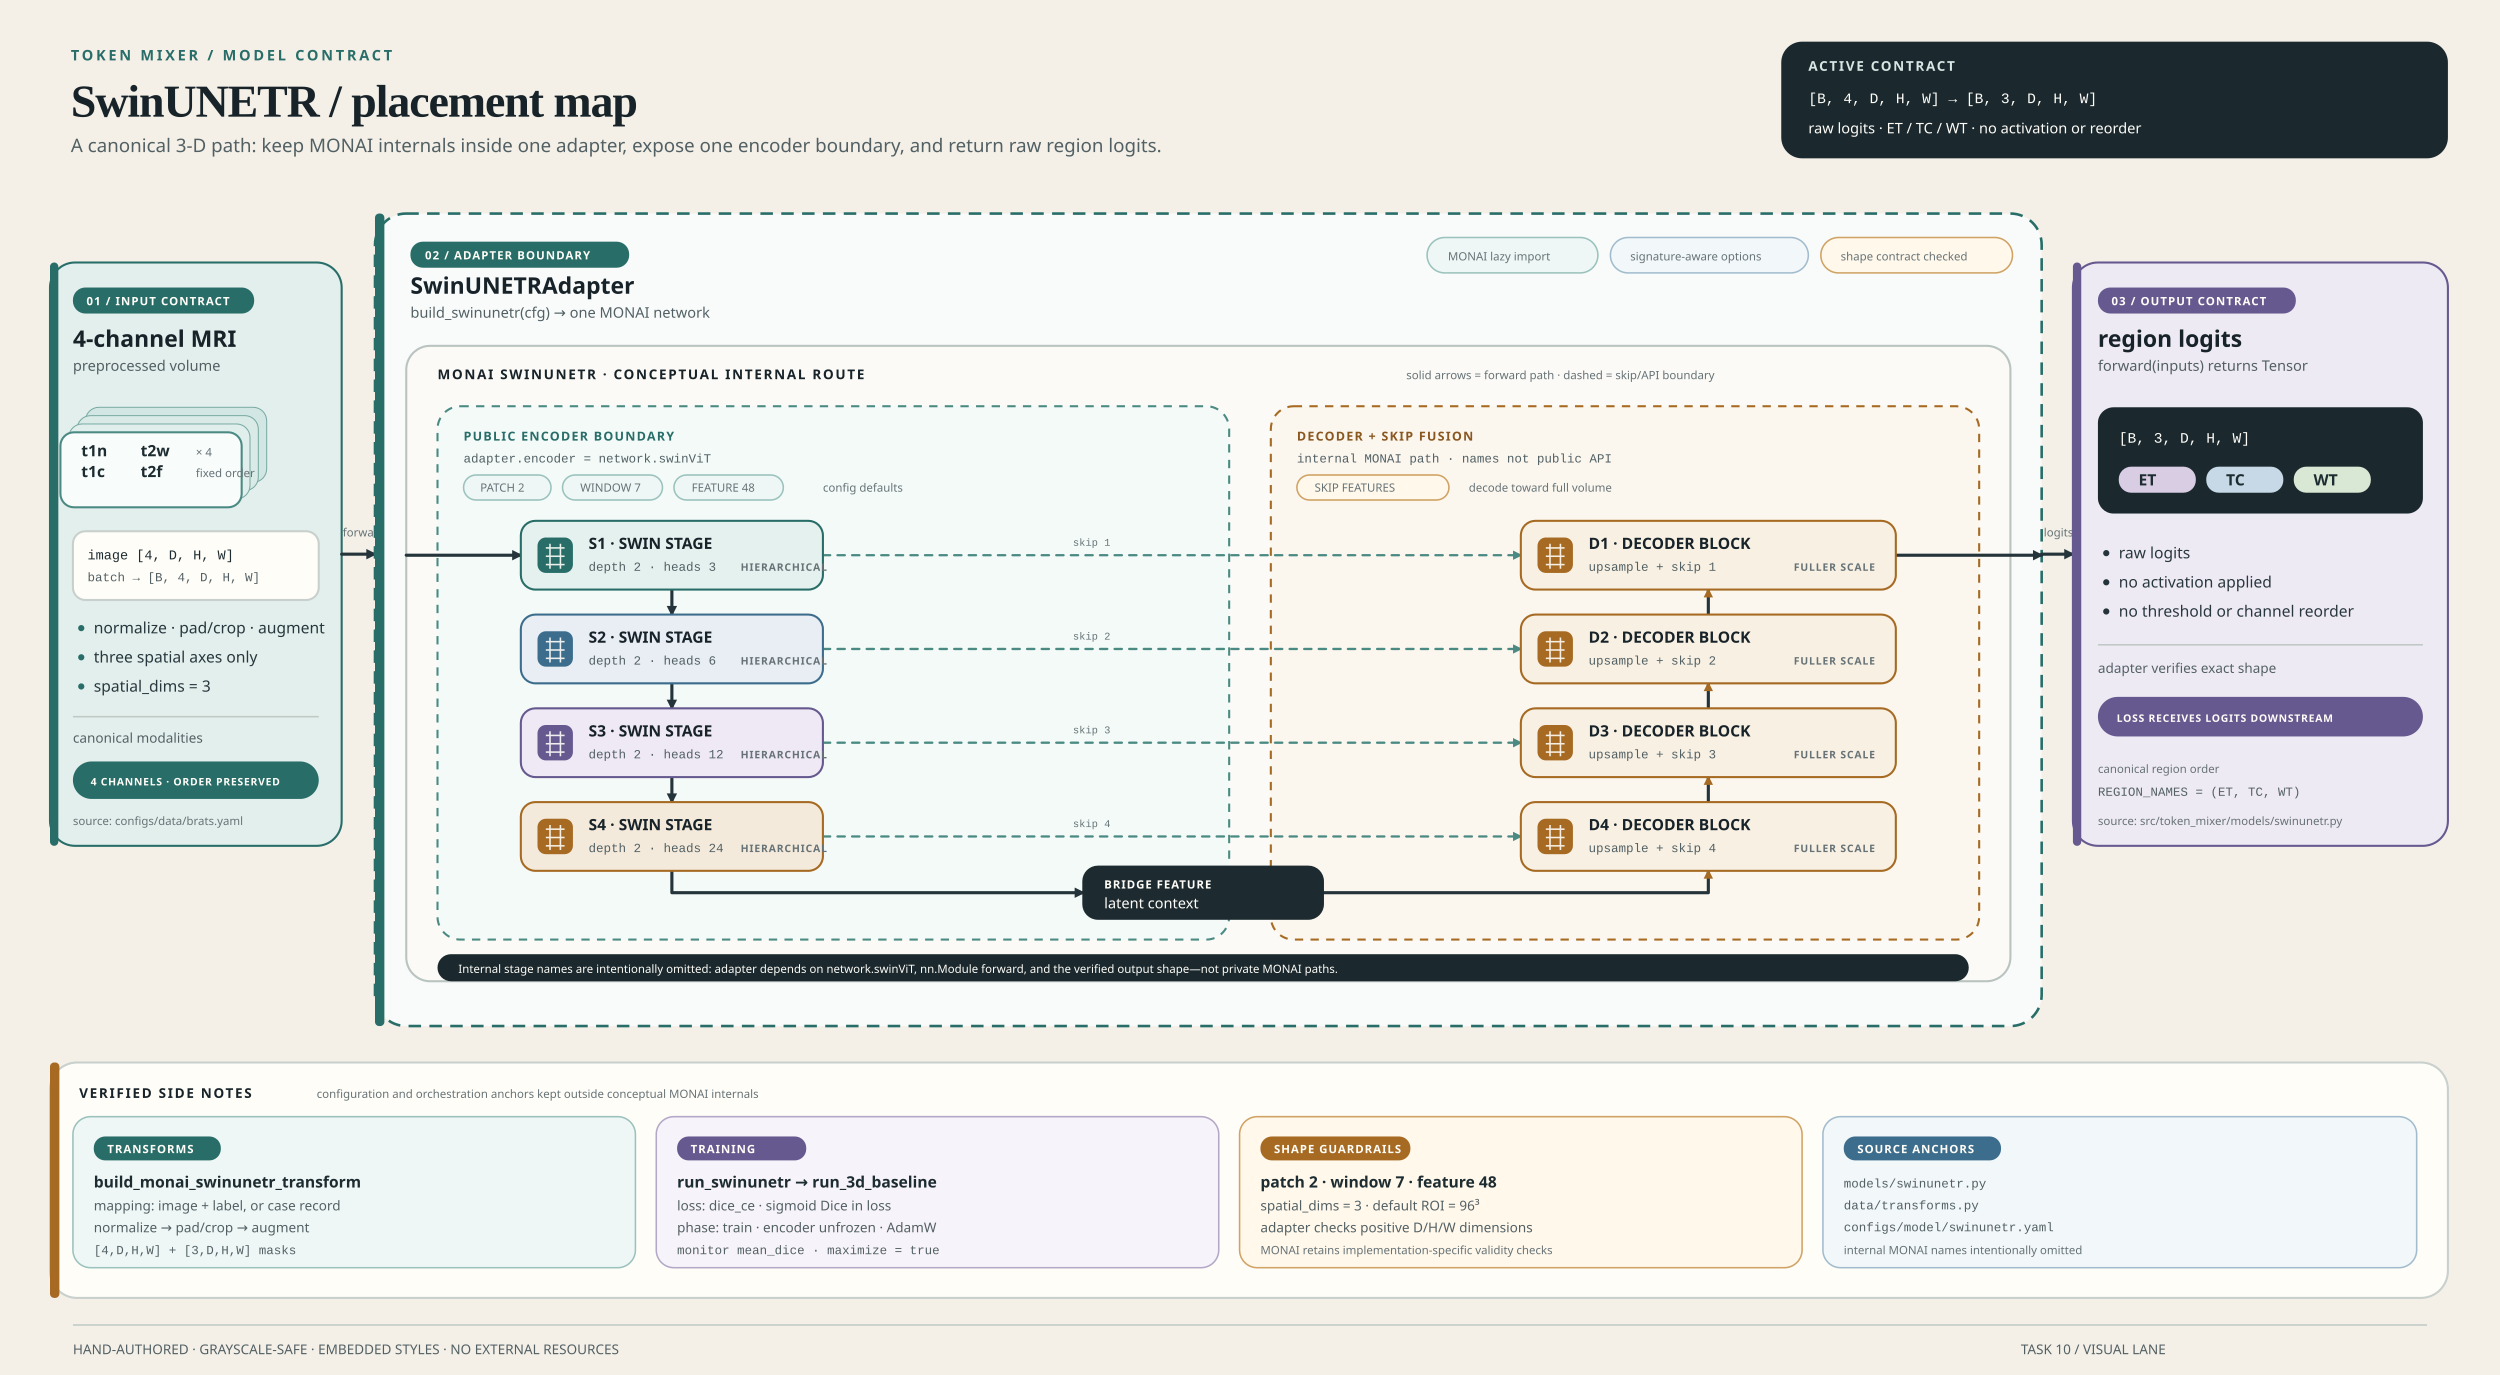
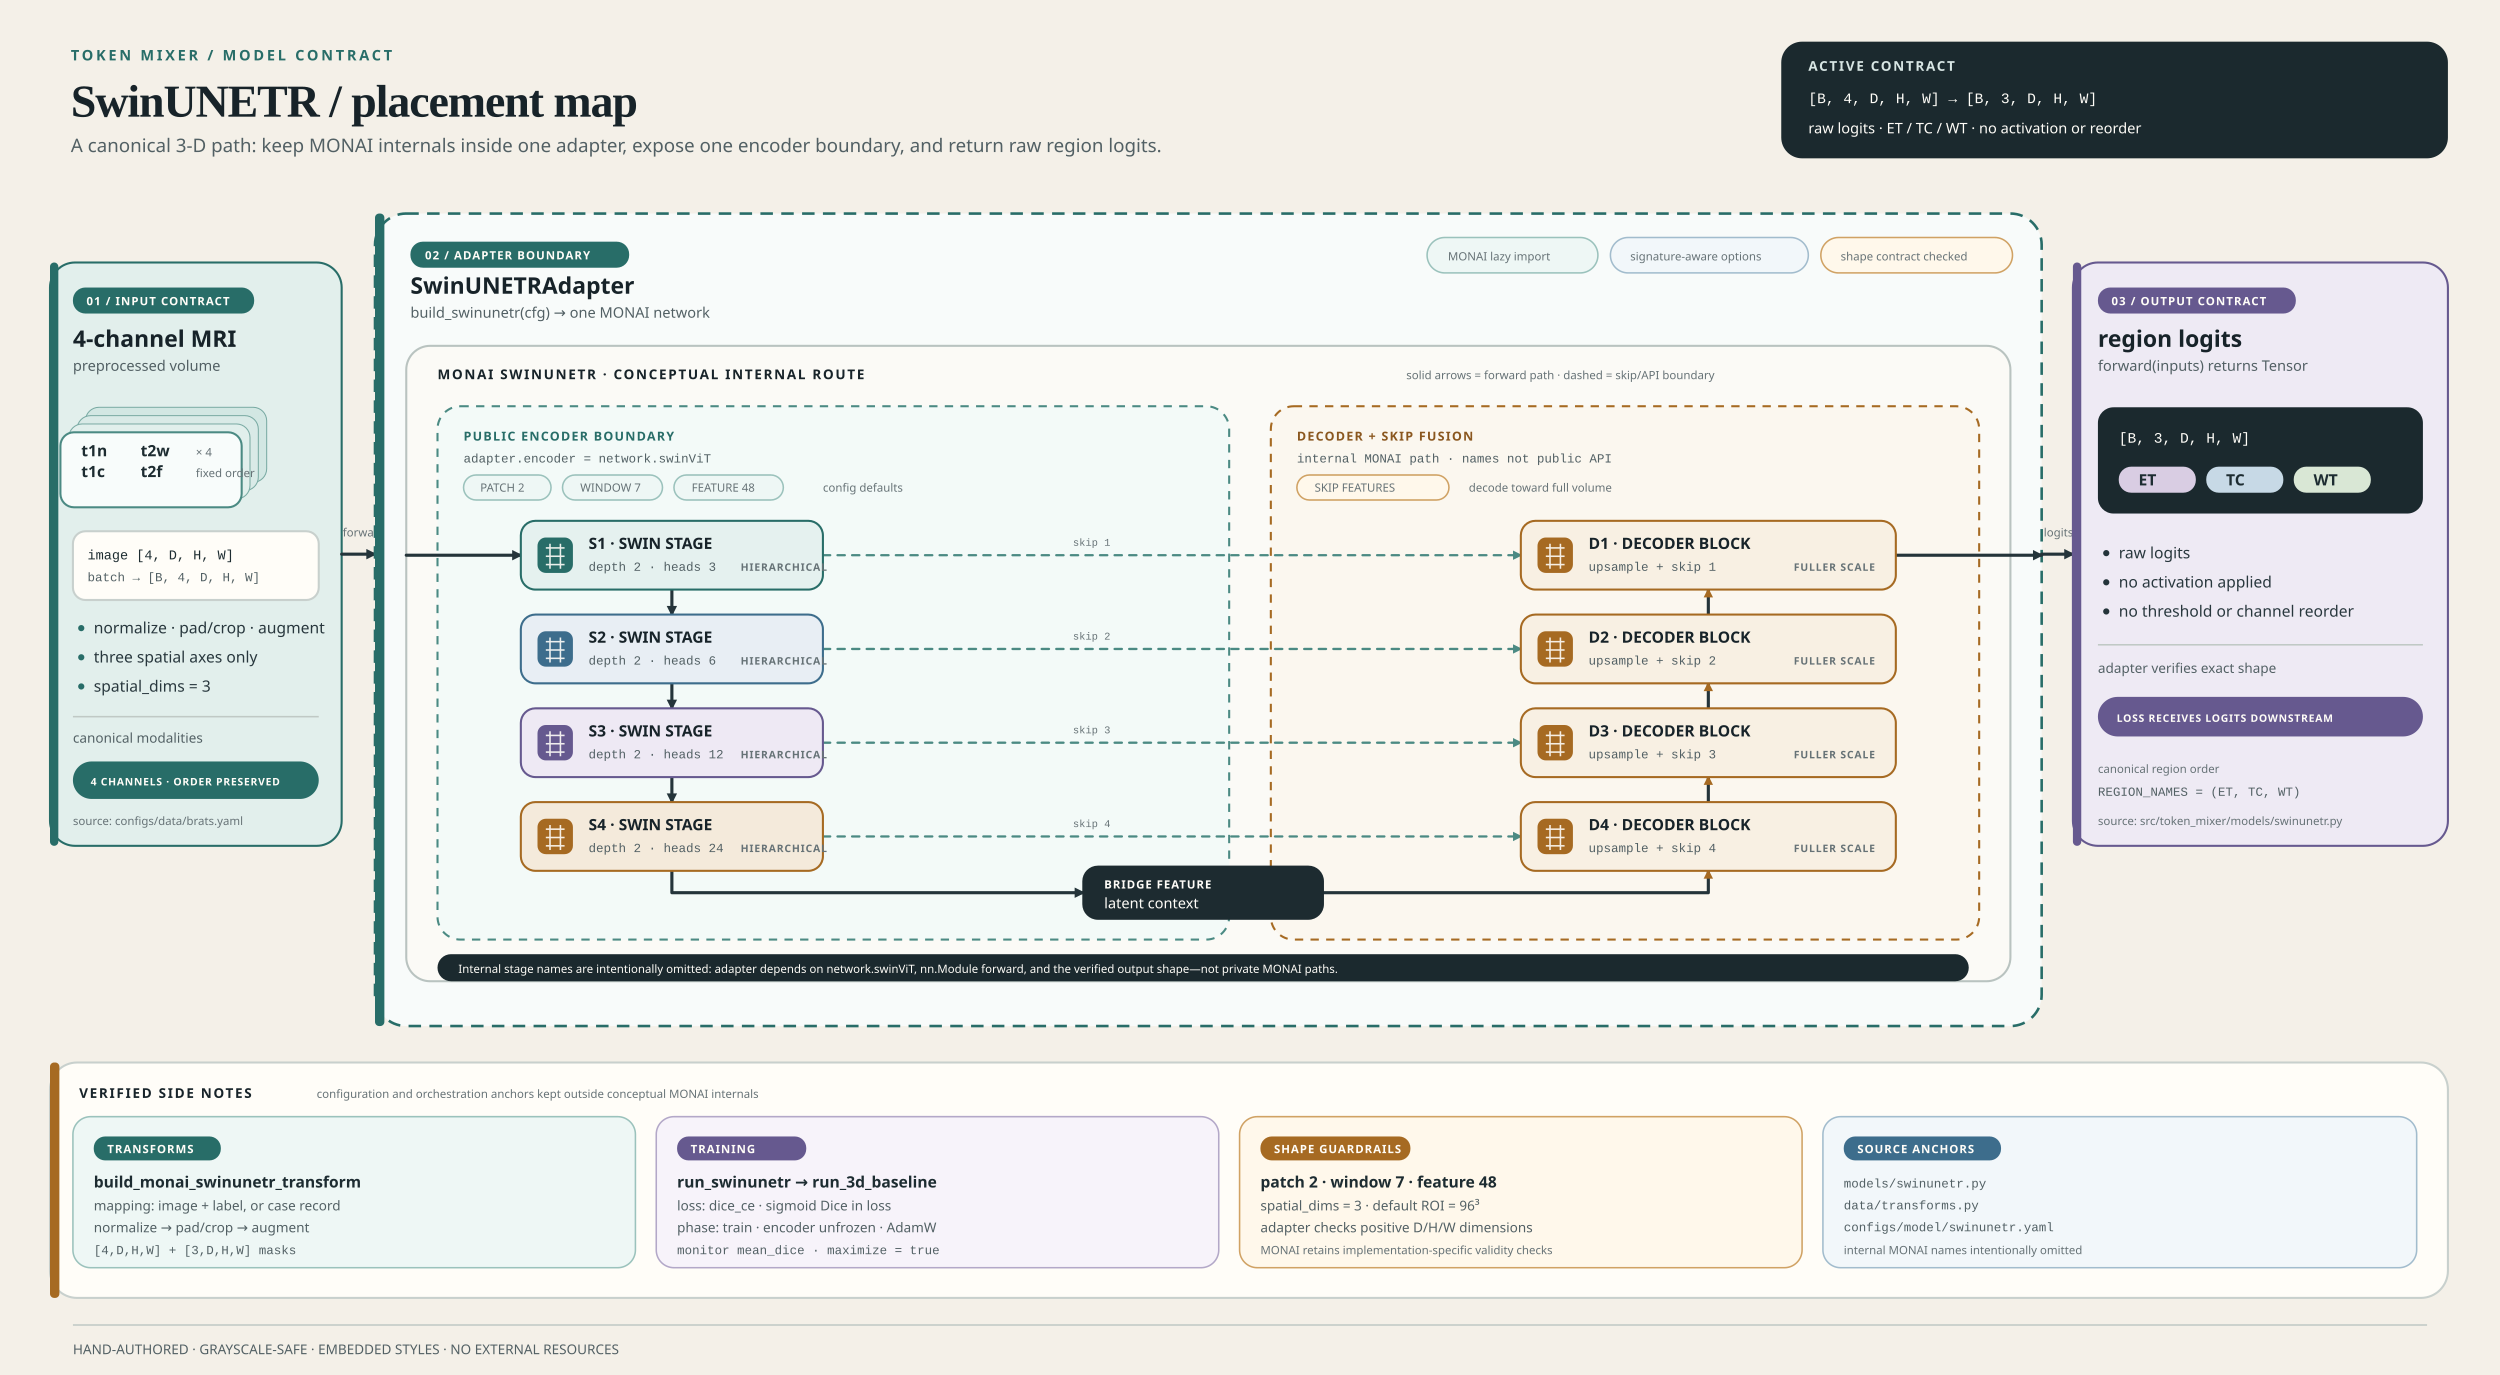
<svg xmlns="http://www.w3.org/2000/svg" width="2400" height="1320" viewBox="0 0 2400 1320" role="img" aria-labelledby="swinunetr-title swinunetr-desc">
  <style>
    .canvas { fill: #f4f0e8; }
    .panel { fill: #fffdf8; stroke: #c8d0cd; stroke-width: 2; }
    .network { fill: #fbfaf6; stroke: #b9c3c0; stroke-width: 2; }
    .input { fill: #e2efec; stroke: #286d68; stroke-width: 2; }
    .adapter { fill: #f8fbfa; stroke: #286d68; stroke-width: 2.5; stroke-dasharray: 12 8; }
    .encoder { fill: #f3faf8; stroke: #4b8a83; stroke-width: 2; stroke-dasharray: 8 7; }
    .decoder { fill: #fbf7ef; stroke: #a66a22; stroke-width: 2; stroke-dasharray: 8 7; }
    .output { fill: #eeeaf4; stroke: #66598f; stroke-width: 2; }
    .stage-a { fill: #e5f1ef; stroke: #286d68; stroke-width: 2; }
    .stage-b { fill: #e8eef4; stroke: #3d6d8c; stroke-width: 2; }
    .stage-c { fill: #eee9f4; stroke: #66598f; stroke-width: 2; }
    .stage-d { fill: #f4eadb; stroke: #a66a22; stroke-width: 2; }
    .decode { fill: #f8f0e3; stroke: #a66a22; stroke-width: 2; }
    .bridge { fill: #1d2b30; stroke: #1d2b30; stroke-width: 2; }
    .note-teal { fill: #eef7f5; stroke: #9bc2bc; stroke-width: 1.5; }
    .note-ochre { fill: #fff8eb; stroke: #d0a264; stroke-width: 1.5; }
    .note-plum { fill: #f7f3fa; stroke: #b3a8c8; stroke-width: 1.5; }
    .note-blue { fill: #f2f7fa; stroke: #a2bccd; stroke-width: 1.5; }
    .dark { fill: #1b292e; }
    .title { fill: #172329; font-family: Georgia, 'Times New Roman', serif; font-size: 44px; font-weight: 700; letter-spacing: -1px; }
    .subtitle { fill: #526064; font-family: 'Trebuchet MS', 'Segoe UI', sans-serif; font-size: 18px; }
    .kicker { fill: #286d68; font-family: 'Trebuchet MS', 'Segoe UI', sans-serif; font-size: 14px; font-weight: 700; letter-spacing: 2.6px; }
    .section { fill: #172329; font-family: 'Trebuchet MS', 'Segoe UI', sans-serif; font-size: 13px; font-weight: 700; letter-spacing: 1.6px; }
    .section-light { fill: #d8e6e4; font-family: 'Trebuchet MS', 'Segoe UI', sans-serif; font-size: 13px; font-weight: 700; letter-spacing: 1.6px; }
    .card-title { fill: #172329; font-family: 'Trebuchet MS', 'Segoe UI', sans-serif; font-size: 22px; font-weight: 700; }
    .card-subtitle { fill: #526064; font-family: 'Trebuchet MS', 'Segoe UI', sans-serif; font-size: 14px; }
    .body { fill: #28373d; font-family: 'Trebuchet MS', 'Segoe UI', sans-serif; font-size: 15px; }
    .body-small { fill: #526064; font-family: 'Trebuchet MS', 'Segoe UI', sans-serif; font-size: 13px; }
    .body-tiny { fill: #667276; font-family: 'Trebuchet MS', 'Segoe UI', sans-serif; font-size: 11px; }
    .body-tiny-white { fill: #fffdf8; font-family: 'Trebuchet MS', 'Segoe UI', sans-serif; font-size: 11px; }
    .body-bold { fill: #1d2c31; font-family: 'Trebuchet MS', 'Segoe UI', sans-serif; font-size: 15px; font-weight: 700; }
    .body-white { fill: #fffdf8; font-family: 'Trebuchet MS', 'Segoe UI', sans-serif; font-size: 14px; }
    .mono { fill: #1d2c31; font-family: 'Courier New', Courier, monospace; font-size: 13px; }
    .mono-small { fill: #526064; font-family: 'Courier New', Courier, monospace; font-size: 12px; }
    .mono-white { fill: #fffdf8; font-family: 'Courier New', Courier, monospace; font-size: 14px; }
    .pill { fill: #fffdf8; font-family: 'Trebuchet MS', 'Segoe UI', sans-serif; font-size: 11px; font-weight: 700; letter-spacing: 1px; }
    .pill-dark { fill: #fffdf8; font-family: 'Trebuchet MS', 'Segoe UI', sans-serif; font-size: 11px; font-weight: 700; letter-spacing: .9px; }
    .tag { fill: #fffdf8; font-family: 'Trebuchet MS', 'Segoe UI', sans-serif; font-size: 10px; font-weight: 700; letter-spacing: .7px; }
    .boundary-label { fill: #286d68; font-family: 'Trebuchet MS', 'Segoe UI', sans-serif; font-size: 12px; font-weight: 700; letter-spacing: 1.2px; }
    .boundary-label-ochre { fill: #8a571f; font-family: 'Trebuchet MS', 'Segoe UI', sans-serif; font-size: 12px; font-weight: 700; letter-spacing: 1.2px; }
    .stage-title { fill: #172329; font-family: 'Trebuchet MS', 'Segoe UI', sans-serif; font-size: 15px; font-weight: 700; }
    .stage-note { fill: #526064; font-family: 'Courier New', Courier, monospace; font-size: 12px; }
    .stage-kind { fill: #667276; font-family: 'Trebuchet MS', 'Segoe UI', sans-serif; font-size: 10px; font-weight: 700; letter-spacing: .8px; }
    .skip-label { fill: #667276; font-family: 'Courier New', Courier, monospace; font-size: 10px; }
    .rule { stroke: #c0c9c5; stroke-width: 1.5; }
    .flow { fill: none; stroke: #24343a; stroke-width: 3; stroke-linecap: round; stroke-linejoin: round; }
    .flow-soft { fill: none; stroke: #526064; stroke-width: 2; stroke-linecap: round; stroke-linejoin: round; }
    .skip { fill: none; stroke: #4b8a83; stroke-width: 2.2; stroke-linecap: round; stroke-dasharray: 7 7; }
    .api { fill: none; stroke: #286d68; stroke-width: 2; stroke-linecap: round; stroke-dasharray: 5 6; }
    .dot { fill: #24343a; }
    .dot-teal { fill: #286d68; }
    .dot-ochre { fill: #a66a22; }
  </style>
  <defs>
    <marker id="arrow-dark-swin" viewBox="0 0 12 12" refX="10" refY="6" markerWidth="10" markerHeight="10" orient="auto" markerUnits="userSpaceOnUse">
      <path d="M 0 0 L 12 6 L 0 12 z" fill="#24343a" />
    </marker>
    <marker id="arrow-teal-swin" viewBox="0 0 12 12" refX="10" refY="6" markerWidth="9" markerHeight="9" orient="auto" markerUnits="userSpaceOnUse">
      <path d="M 0 0 L 12 6 L 0 12 z" fill="#4b8a83" />
    </marker>
    <marker id="arrow-ochre-swin" viewBox="0 0 12 12" refX="10" refY="6" markerWidth="9" markerHeight="9" orient="auto" markerUnits="userSpaceOnUse">
      <path d="M 0 0 L 12 6 L 0 12 z" fill="#a66a22" />
    </marker>
  </defs>
  <rect class="canvas" x="0" y="0" width="2400" height="1320" />
  <g id="header">
    <text class="kicker" x="68" y="58">TOKEN MIXER / MODEL CONTRACT</text>
    <text class="title" x="68" y="112">SwinUNETR / placement map</text>
    <text class="subtitle" x="68" y="146">A canonical 3-D path: keep MONAI internals inside one adapter, expose one encoder boundary, and return raw region logits.</text>
    <rect class="dark" x="1710" y="40" width="640" height="112" rx="20" />
    <text class="section-light" x="1736" y="68">ACTIVE CONTRACT</text>
    <text class="mono-white" x="1736" y="99">[B, 4, D, H, W]  →  [B, 3, D, H, W]</text>
    <text class="body-white" x="1736" y="128">raw logits  ·  ET / TC / WT  ·  no activation or reorder</text>
  </g>
  <g id="input-card">
    <rect class="input" x="48" y="252" width="280" height="560" rx="24" />
    <rect x="48" y="252" width="8" height="560" rx="4" fill="#286d68" />
    <rect x="70" y="276" width="174" height="25" rx="12" fill="#286d68" />
    <text class="pill" x="83" y="293">01 / INPUT CONTRACT</text>
    <text class="card-title" x="70" y="333">4-channel MRI</text>
    <text class="card-subtitle" x="70" y="356">preprocessed volume</text>
    <g aria-label="four modality channels">
      <rect x="82" y="391" width="174" height="72" rx="13" fill="#d2e7e3" stroke="#79aaa3" />
      <rect x="74" y="399" width="174" height="72" rx="13" fill="#d9eae7" stroke="#79aaa3" />
      <rect x="66" y="407" width="174" height="72" rx="13" fill="#e1efec" stroke="#79aaa3" />
      <rect x="58" y="415" width="174" height="72" rx="13" fill="#f8fcfb" stroke="#4b8a83" stroke-width="2" />
      <text class="body-bold" x="78" y="438">t1n</text>
      <text class="body-bold" x="78" y="458">t1c</text>
      <text class="body-bold" x="135" y="438">t2w</text>
      <text class="body-bold" x="135" y="458">t2f</text>
      <text class="body-tiny" x="188" y="438">× 4</text>
      <text class="body-tiny" x="188" y="458">fixed order</text>
    </g>
    <rect class="panel" x="70" y="510" width="236" height="66" rx="12" />
    <text class="mono" x="84" y="537">image  [4, D, H, W]</text>
    <text class="mono-small" x="84" y="558">batch → [B, 4, D, H, W]</text>
    <circle class="dot-teal" cx="78" cy="603" r="3" />
    <text class="body" x="90" y="608">normalize · pad/crop · augment</text>
    <circle class="dot-teal" cx="78" cy="631" r="3" />
    <text class="body" x="90" y="636">three spatial axes only</text>
    <circle class="dot-teal" cx="78" cy="659" r="3" />
    <text class="body" x="90" y="664">spatial_dims = 3</text>
    <line class="rule" x1="70" y1="688" x2="306" y2="688" />
    <text class="body-small" x="70" y="713">canonical modalities</text>
    <rect x="70" y="731" width="236" height="36" rx="18" fill="#286d68" />
    <text class="tag" x="87" y="754">4 CHANNELS · ORDER PRESERVED</text>
    <text class="body-tiny" x="70" y="792">source: configs/data/brats.yaml</text>
  </g>
  <path class="flow" d="M 328 532 H 360" marker-end="url(#arrow-dark-swin)" />
  <text class="body-tiny" x="329" y="515">forward</text>
  <g id="adapter-boundary">
    <rect class="adapter" x="360" y="205" width="1600" height="780" rx="30" />
    <rect x="360" y="205" width="9" height="780" rx="4" fill="#286d68" />
    <rect x="394" y="232" width="210" height="25" rx="12" fill="#286d68" />
    <text class="pill" x="408" y="249">02 / ADAPTER BOUNDARY</text>
    <text class="card-title" x="394" y="282">SwinUNETRAdapter</text>
    <text class="card-subtitle" x="394" y="305">build_swinunetr(cfg) → one MONAI network</text>
    <rect class="note-teal" x="1370" y="228" width="164" height="34" rx="17" />
    <text class="body-tiny" x="1390" y="250">MONAI lazy import</text>
    <rect class="note-blue" x="1546" y="228" width="190" height="34" rx="17" />
    <text class="body-tiny" x="1565" y="250">signature-aware options</text>
    <rect class="note-ochre" x="1748" y="228" width="184" height="34" rx="17" />
    <text class="body-tiny" x="1767" y="250">shape contract checked</text>
    <rect class="network" x="390" y="332" width="1540" height="610" rx="23" />
    <text class="section" x="420" y="364">MONAI SWINUNETR · CONCEPTUAL INTERNAL ROUTE</text>
    <text class="body-tiny" x="1350" y="364">solid arrows = forward path  ·  dashed = skip/API boundary</text>
    <rect class="encoder" x="420" y="390" width="760" height="512" rx="22" />
    <text class="boundary-label" x="445" y="423">PUBLIC ENCODER BOUNDARY</text>
    <text class="mono-small" x="445" y="444">adapter.encoder = network.swinViT</text>
    <rect class="note-teal" x="445" y="456" width="84" height="24" rx="12" />
    <text class="body-tiny" x="461" y="472">PATCH 2</text>
    <rect class="note-teal" x="540" y="456" width="96" height="24" rx="12" />
    <text class="body-tiny" x="557" y="472">WINDOW 7</text>
    <rect class="note-teal" x="647" y="456" width="105" height="24" rx="12" />
    <text class="body-tiny" x="664" y="472">FEATURE 48</text>
    <text class="body-tiny" x="790" y="472">config defaults</text>
    <rect class="decoder" x="1220" y="390" width="680" height="512" rx="22" />
    <text class="boundary-label-ochre" x="1245" y="423">DECODER + SKIP FUSION</text>
    <text class="mono-small" x="1245" y="444">internal MONAI path · names not public API</text>
    <rect class="note-ochre" x="1245" y="456" width="146" height="24" rx="12" />
    <text class="body-tiny" x="1262" y="472">SKIP FEATURES</text>
    <text class="body-tiny" x="1410" y="472">decode toward full volume</text>
    <path class="skip" d="M 790 533 H 1460" marker-end="url(#arrow-teal-swin)" />
    <path class="skip" d="M 790 623 H 1460" marker-end="url(#arrow-teal-swin)" />
    <path class="skip" d="M 790 713 H 1460" marker-end="url(#arrow-teal-swin)" />
    <path class="skip" d="M 790 803 H 1460" marker-end="url(#arrow-teal-swin)" />
    <text class="skip-label" x="1030" y="524">skip 1</text>
    <text class="skip-label" x="1030" y="614">skip 2</text>
    <text class="skip-label" x="1030" y="704">skip 3</text>
    <text class="skip-label" x="1030" y="794">skip 4</text>
    <path class="flow" d="M 390 533 H 500" marker-end="url(#arrow-dark-swin)" />
    <path class="flow" d="M 645 566 V 590" marker-end="url(#arrow-dark-swin)" />
    <path class="flow" d="M 645 656 V 680" marker-end="url(#arrow-dark-swin)" />
    <path class="flow" d="M 645 746 V 770" marker-end="url(#arrow-dark-swin)" />
    <path class="flow" d="M 645 836 V 857 H 1040" marker-end="url(#arrow-dark-swin)" />
    <path class="flow" d="M 1270 857 H 1640 V 836" marker-end="url(#arrow-ochre-swin)" />
    <path class="flow" d="M 1640 770 V 746" marker-end="url(#arrow-ochre-swin)" />
    <path class="flow" d="M 1640 680 V 656" marker-end="url(#arrow-ochre-swin)" />
    <path class="flow" d="M 1640 590 V 566" marker-end="url(#arrow-ochre-swin)" />
    <path class="flow" d="M 1820 533 H 1960" marker-end="url(#arrow-dark-swin)" />
    <g id="encoder-stages">
      <g>
        <rect class="stage-a" x="500" y="500" width="290" height="66" rx="14" />
        <rect x="516" y="516" width="34" height="34" rx="8" fill="#286d68" />
        <path d="M 524 526 H 542 M 524 534 H 542 M 524 542 H 542 M 528 522 V 546 M 538 522 V 546" stroke="#fffdf8" stroke-width="1.5" opacity=".9" />
        <text class="stage-title" x="565" y="527">S1 · SWIN STAGE</text>
        <text class="stage-note" x="565" y="548">depth 2  ·  heads 3</text>
        <text class="stage-kind" x="711" y="548">HIERARCHICAL</text>
      </g>
      <g>
        <rect class="stage-b" x="500" y="590" width="290" height="66" rx="14" />
        <rect x="516" y="606" width="34" height="34" rx="8" fill="#3d6d8c" />
        <path d="M 524 616 H 542 M 524 624 H 542 M 524 632 H 542 M 528 612 V 636 M 538 612 V 636" stroke="#fffdf8" stroke-width="1.5" opacity=".9" />
        <text class="stage-title" x="565" y="617">S2 · SWIN STAGE</text>
        <text class="stage-note" x="565" y="638">depth 2  ·  heads 6</text>
        <text class="stage-kind" x="711" y="638">HIERARCHICAL</text>
      </g>
      <g>
        <rect class="stage-c" x="500" y="680" width="290" height="66" rx="14" />
        <rect x="516" y="696" width="34" height="34" rx="8" fill="#66598f" />
        <path d="M 524 706 H 542 M 524 714 H 542 M 524 722 H 542 M 528 702 V 726 M 538 702 V 726" stroke="#fffdf8" stroke-width="1.5" opacity=".9" />
        <text class="stage-title" x="565" y="707">S3 · SWIN STAGE</text>
        <text class="stage-note" x="565" y="728">depth 2  ·  heads 12</text>
        <text class="stage-kind" x="711" y="728">HIERARCHICAL</text>
      </g>
      <g>
        <rect class="stage-d" x="500" y="770" width="290" height="66" rx="14" />
        <rect x="516" y="786" width="34" height="34" rx="8" fill="#a66a22" />
        <path d="M 524 796 H 542 M 524 804 H 542 M 524 812 H 542 M 528 792 V 816 M 538 792 V 816" stroke="#fffdf8" stroke-width="1.5" opacity=".9" />
        <text class="stage-title" x="565" y="797">S4 · SWIN STAGE</text>
        <text class="stage-note" x="565" y="818">depth 2  ·  heads 24</text>
        <text class="stage-kind" x="711" y="818">HIERARCHICAL</text>
      </g>
    </g>
    <g id="bridge">
      <rect class="bridge" x="1040" y="832" width="230" height="50" rx="14" />
      <text class="pill-dark" x="1060" y="853">BRIDGE FEATURE</text>
      <text class="body-white" x="1060" y="872">latent context</text>
    </g>
    <g id="decoder-stages">
      <g>
        <rect class="decode" x="1460" y="500" width="360" height="66" rx="14" />
        <rect x="1476" y="516" width="34" height="34" rx="8" fill="#a66a22" />
        <path d="M 1484 526 H 1502 M 1484 534 H 1502 M 1484 542 H 1502 M 1488 522 V 546 M 1498 522 V 546" stroke="#fffdf8" stroke-width="1.5" opacity=".9" />
        <text class="stage-title" x="1525" y="527">D1 · DECODER BLOCK</text>
        <text class="stage-note" x="1525" y="548">upsample  +  skip 1</text>
        <text class="stage-kind" x="1722" y="548">FULLER SCALE</text>
      </g>
      <g>
        <rect class="decode" x="1460" y="590" width="360" height="66" rx="14" />
        <rect x="1476" y="606" width="34" height="34" rx="8" fill="#a66a22" />
        <path d="M 1484 616 H 1502 M 1484 624 H 1502 M 1484 632 H 1502 M 1488 612 V 636 M 1498 612 V 636" stroke="#fffdf8" stroke-width="1.5" opacity=".9" />
        <text class="stage-title" x="1525" y="617">D2 · DECODER BLOCK</text>
        <text class="stage-note" x="1525" y="638">upsample  +  skip 2</text>
        <text class="stage-kind" x="1722" y="638">FULLER SCALE</text>
      </g>
      <g>
        <rect class="decode" x="1460" y="680" width="360" height="66" rx="14" />
        <rect x="1476" y="696" width="34" height="34" rx="8" fill="#a66a22" />
        <path d="M 1484 706 H 1502 M 1484 714 H 1502 M 1484 722 H 1502 M 1488 702 V 726 M 1498 702 V 726" stroke="#fffdf8" stroke-width="1.5" opacity=".9" />
        <text class="stage-title" x="1525" y="707">D3 · DECODER BLOCK</text>
        <text class="stage-note" x="1525" y="728">upsample  +  skip 3</text>
        <text class="stage-kind" x="1722" y="728">FULLER SCALE</text>
      </g>
      <g>
        <rect class="decode" x="1460" y="770" width="360" height="66" rx="14" />
        <rect x="1476" y="786" width="34" height="34" rx="8" fill="#a66a22" />
        <path d="M 1484 796 H 1502 M 1484 804 H 1502 M 1484 812 H 1502 M 1488 792 V 816 M 1498 792 V 816" stroke="#fffdf8" stroke-width="1.5" opacity=".9" />
        <text class="stage-title" x="1525" y="797">D4 · DECODER BLOCK</text>
        <text class="stage-note" x="1525" y="818">upsample  +  skip 4</text>
        <text class="stage-kind" x="1722" y="818">FULLER SCALE</text>
      </g>
    </g>
    <rect class="dark" x="420" y="916" width="1470" height="26" rx="13" />
    <text class="body-tiny-white" x="440" y="934">Internal stage names are intentionally omitted: adapter depends on network.swinViT, nn.Module forward, and the verified output shape—not private MONAI paths.</text>
  </g>
  <path class="flow" d="M 1960 532 H 1990" marker-end="url(#arrow-dark-swin)" />
  <text class="body-tiny" x="1962" y="515">logits</text>
  <g id="output-card">
    <rect class="output" x="1990" y="252" width="360" height="560" rx="24" />
    <rect x="1990" y="252" width="8" height="560" rx="4" fill="#66598f" />
    <rect x="2014" y="276" width="190" height="25" rx="12" fill="#66598f" />
    <text class="pill" x="2027" y="293">03 / OUTPUT CONTRACT</text>
    <text class="card-title" x="2014" y="333">region logits</text>
    <text class="card-subtitle" x="2014" y="356">forward(inputs) returns Tensor</text>
    <rect class="dark" x="2014" y="391" width="312" height="102" rx="15" />
    <text class="mono-white" x="2034" y="425">[B, 3, D, H, W]</text>
    <rect x="2034" y="448" width="74" height="25" rx="12" fill="#d9cde3" />
    <rect x="2118" y="448" width="74" height="25" rx="12" fill="#c7d9e6" />
    <rect x="2202" y="448" width="74" height="25" rx="12" fill="#d9e7d5" />
    <text class="body-bold" x="2053" y="466">ET</text>
    <text class="body-bold" x="2137" y="466">TC</text>
    <text class="body-bold" x="2221" y="466">WT</text>
    <circle class="dot" cx="2022" cy="531" r="3" />
    <text class="body" x="2034" y="536">raw logits</text>
    <circle class="dot" cx="2022" cy="559" r="3" />
    <text class="body" x="2034" y="564">no activation applied</text>
    <circle class="dot" cx="2022" cy="587" r="3" />
    <text class="body" x="2034" y="592">no threshold or channel reorder</text>
    <line class="rule" x1="2014" y1="619" x2="2326" y2="619" />
    <text class="body-small" x="2014" y="646">adapter verifies exact shape</text>
    <rect x="2014" y="669" width="312" height="38" rx="19" fill="#66598f" />
    <text class="tag" x="2032" y="693">LOSS RECEIVES LOGITS DOWNSTREAM</text>
    <text class="body-tiny" x="2014" y="742">canonical region order</text>
    <text class="mono-small" x="2014" y="764">REGION_NAMES = (ET, TC, WT)</text>
    <text class="body-tiny" x="2014" y="792">source: src/token_mixer/models/swinunetr.py</text>
  </g>
  <g id="verified-notes">
    <rect class="panel" x="48" y="1020" width="2302" height="226" rx="26" />
    <rect x="48" y="1020" width="9" height="226" rx="4" fill="#a66a22" />
    <text class="section" x="76" y="1054">VERIFIED SIDE NOTES</text>
    <text class="body-tiny" x="304" y="1054">configuration and orchestration anchors kept outside conceptual MONAI internals</text>
    <g id="transform-note">
      <rect class="note-teal" x="70" y="1072" width="540" height="145" rx="17" />
      <rect x="90" y="1091" width="122" height="23" rx="11" fill="#286d68" />
      <text class="pill-dark" x="103" y="1107">TRANSFORMS</text>
      <text class="body-bold" x="90" y="1140">build_monai_swinunetr_transform</text>
      <text class="body-small" x="90" y="1162">mapping: image + label, or case record</text>
      <text class="body-small" x="90" y="1183">normalize → pad/crop → augment</text>
      <text class="mono-small" x="90" y="1204">[4,D,H,W]  +  [3,D,H,W] masks</text>
    </g>
    <g id="training-note">
      <rect class="note-plum" x="630" y="1072" width="540" height="145" rx="17" />
      <rect x="650" y="1091" width="124" height="23" rx="11" fill="#66598f" />
      <text class="pill-dark" x="663" y="1107">TRAINING</text>
      <text class="body-bold" x="650" y="1140">run_swinunetr → run_3d_baseline</text>
      <text class="body-small" x="650" y="1162">loss: dice_ce · sigmoid Dice in loss</text>
      <text class="body-small" x="650" y="1183">phase: train · encoder unfrozen · AdamW</text>
      <text class="mono-small" x="650" y="1204">monitor mean_dice  ·  maximize = true</text>
    </g>
    <g id="guardrail-note">
      <rect class="note-ochre" x="1190" y="1072" width="540" height="145" rx="17" />
      <rect x="1210" y="1091" width="144" height="23" rx="11" fill="#a66a22" />
      <text class="pill-dark" x="1223" y="1107">SHAPE GUARDRAILS</text>
      <text class="body-bold" x="1210" y="1140">patch 2 · window 7 · feature 48</text>
      <text class="body-small" x="1210" y="1162">spatial_dims = 3 · default ROI = 96³</text>
      <text class="body-small" x="1210" y="1183">adapter checks positive D/H/W dimensions</text>
      <text class="body-tiny" x="1210" y="1204">MONAI retains implementation-specific validity checks</text>
    </g>
    <g id="source-note">
      <rect class="note-blue" x="1750" y="1072" width="570" height="145" rx="17" />
      <rect x="1770" y="1091" width="151" height="23" rx="11" fill="#3d6d8c" />
      <text class="pill-dark" x="1783" y="1107">SOURCE ANCHORS</text>
      <text class="mono-small" x="1770" y="1140">models/swinunetr.py</text>
      <text class="mono-small" x="1770" y="1161">data/transforms.py</text>
      <text class="mono-small" x="1770" y="1182">configs/model/swinunetr.yaml</text>
      <text class="body-tiny" x="1770" y="1204">internal MONAI names intentionally omitted</text>
    </g>
  </g>
  <g id="footer">
    <line class="rule" x1="70" y1="1272" x2="2330" y2="1272" />
    <text class="body-small" x="70" y="1300">HAND-AUTHORED  ·  GRAYSCALE-SAFE  ·  EMBEDDED STYLES  ·  NO EXTERNAL RESOURCES</text>
-     <text class="body-small" x="1940" y="1300">TASK 10 / VISUAL LANE</text>
  </g>
</svg>
